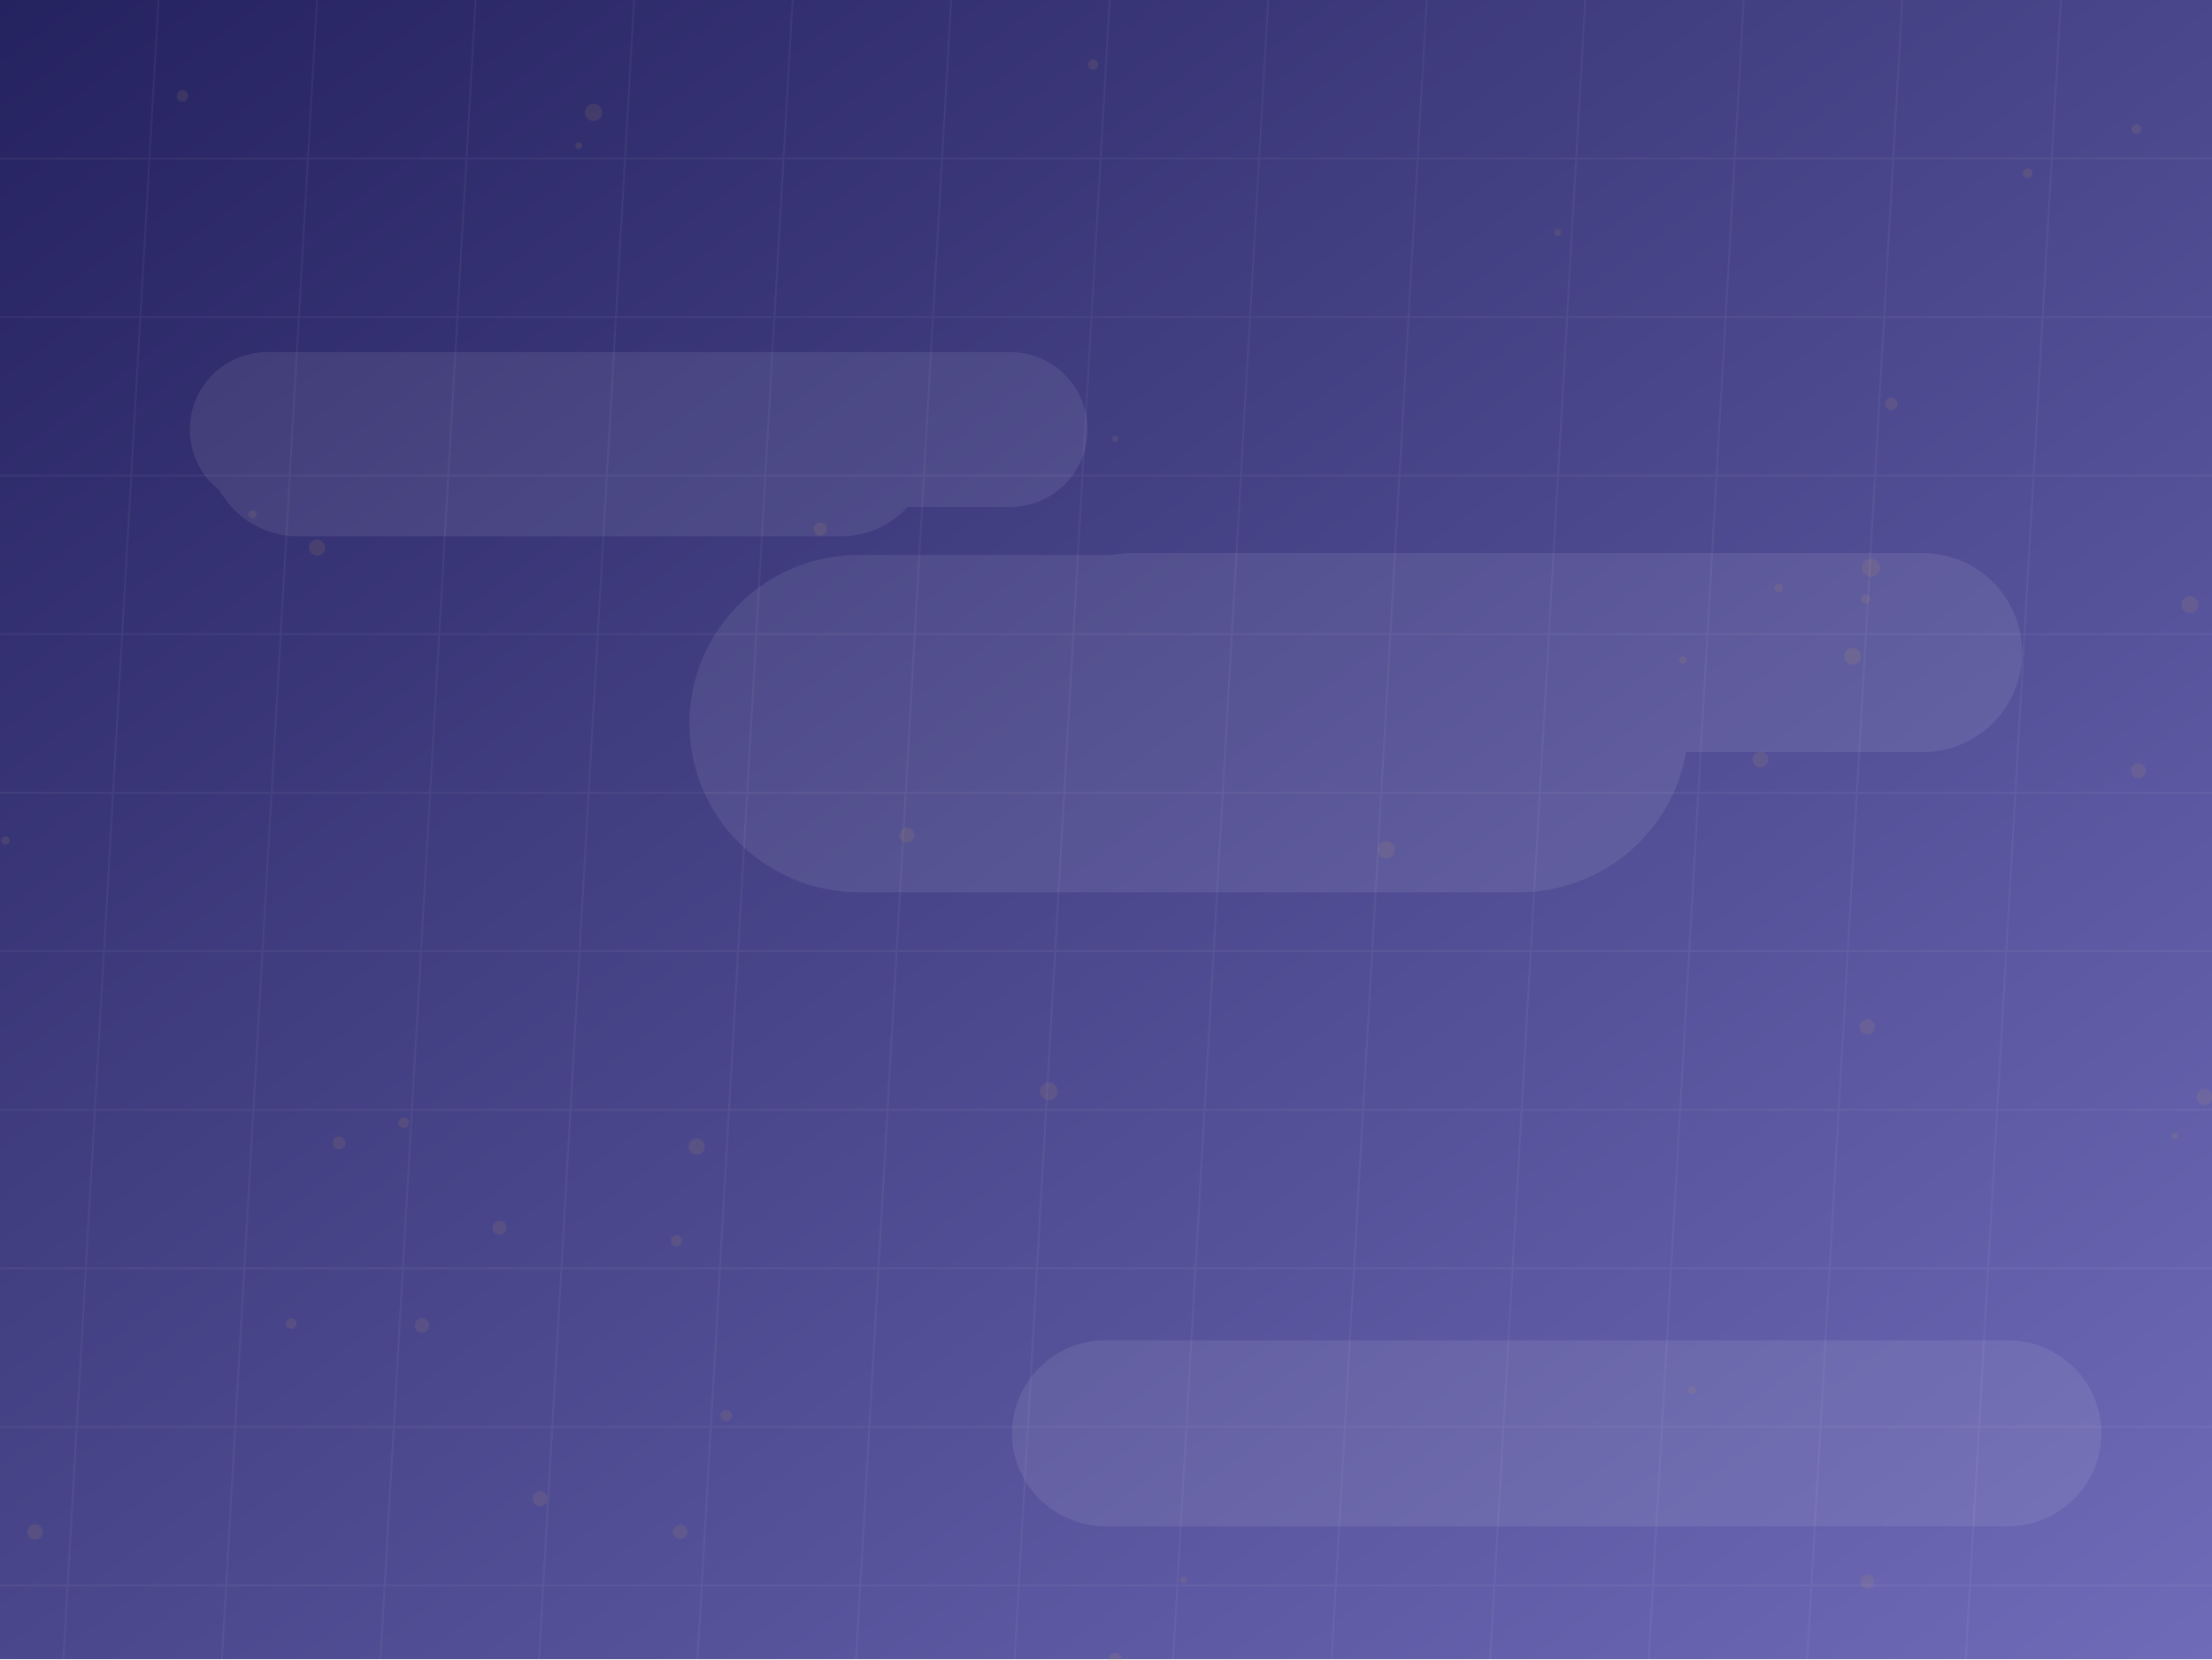
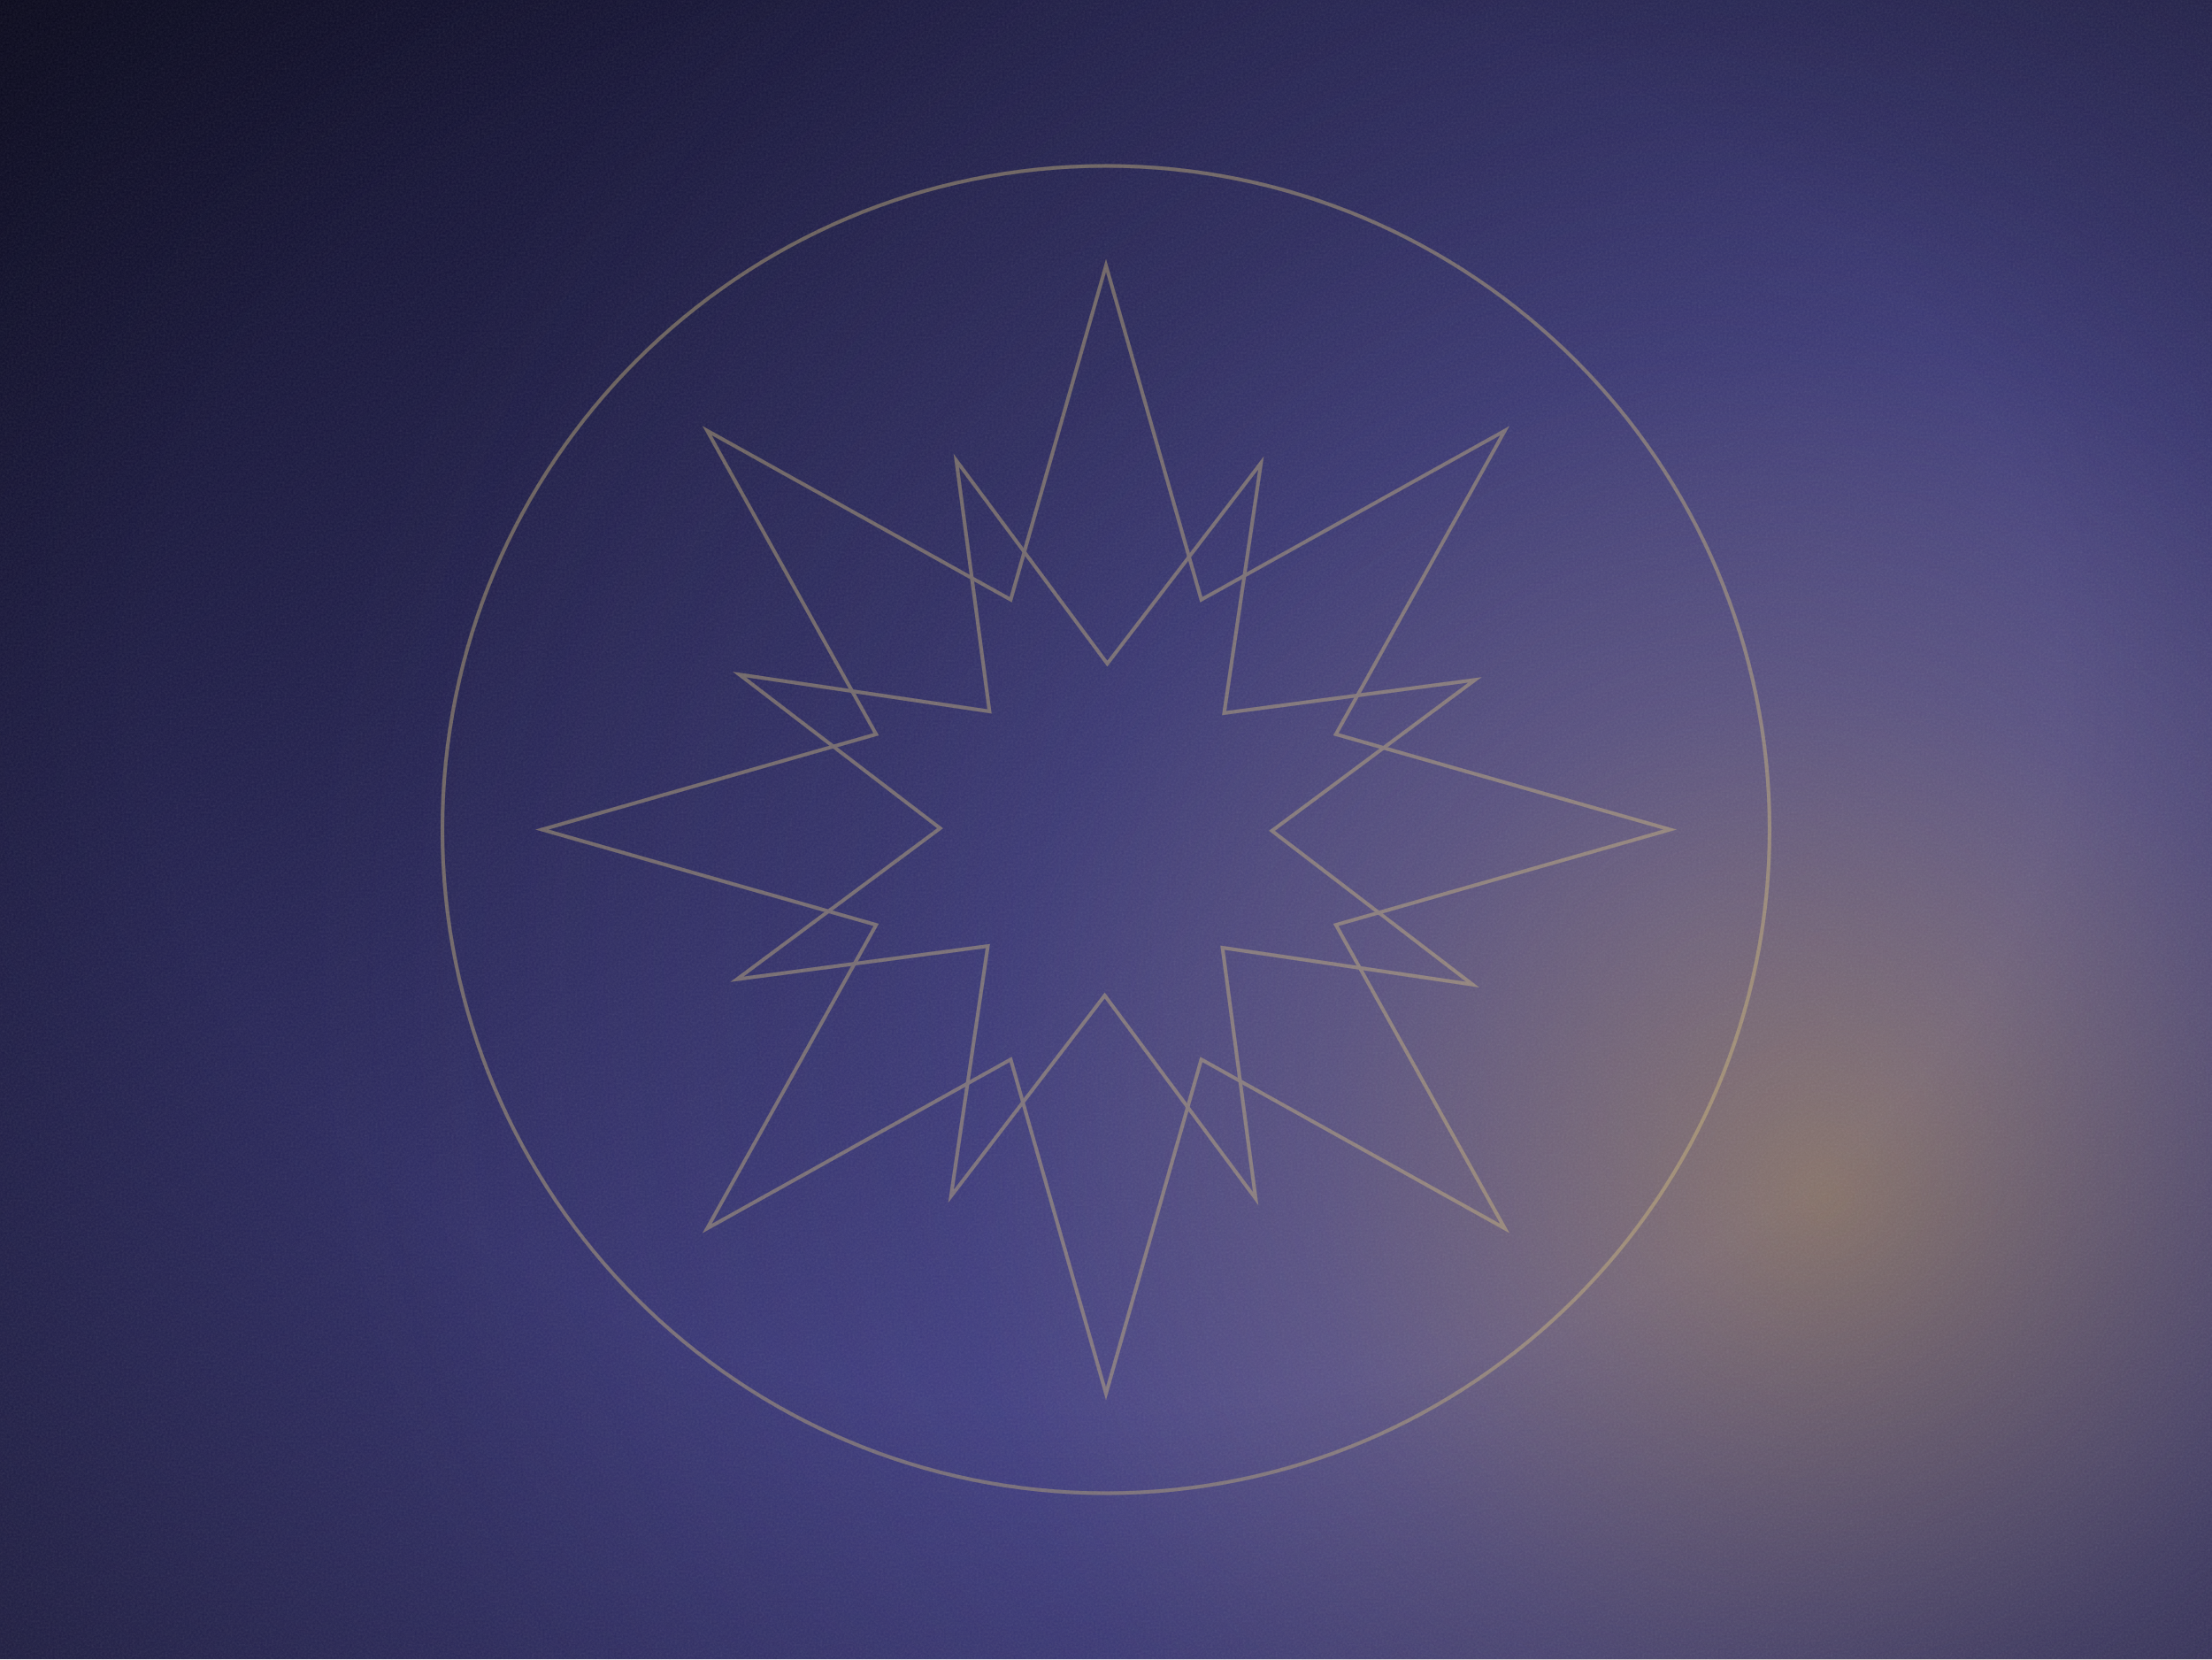
<svg xmlns="http://www.w3.org/2000/svg" width="1200" height="900" viewBox="0 0 1200 900" role="img">
  <defs>
-     <linearGradient id="t203" x1="0" y1="0" x2="1" y2="1">
-       <stop offset="0%" stop-color="#252260" />
-       <stop offset="100%" stop-color="#6f6bb8" />
+     <linearGradient id="t215" x1="0" y1="0" x2="0.8" y2="1">
+       <stop offset="0%" stop-color="#0b0a24" />
+       <stop offset="100%" stop-color="#4b4899" />
    </linearGradient>
+     <radialGradient id="bloom2150">
+       <stop offset="0%" stop-color="#6f6bb8" stop-opacity="0.85" />
+       <stop offset="60%" stop-color="#6f6bb8" stop-opacity="0.22" />
+       <stop offset="100%" stop-color="#6f6bb8" stop-opacity="0" />
+     </radialGradient>
+     <radialGradient id="bloom2151">
+       <stop offset="0%" stop-color="#c8a24b" stop-opacity="0.85" />
+       <stop offset="60%" stop-color="#c8a24b" stop-opacity="0.22" />
+       <stop offset="100%" stop-color="#c8a24b" stop-opacity="0" />
+     </radialGradient>
+     <radialGradient id="t215v" cx="50%" cy="42%" r="78%">
+       <stop offset="55%" stop-color="#000000" stop-opacity="0" />
+       <stop offset="100%" stop-color="#000000" stop-opacity="0.42" />
+     </radialGradient>
+     <filter id="t215g" x="0" y="0" width="100%" height="100%">
+       <feTurbulence type="fractalNoise" baseFrequency="0.85" numOctaves="3" stitchTiles="stitch" result="n" />
+       <feColorMatrix type="saturate" values="0" in="n" result="g" />
+       <feComponentTransfer in="g" result="t">
+         <feFuncA type="linear" slope="0.2" />
+       </feComponentTransfer>
+     </filter>
  </defs>
-   <rect width="1200" height="900" fill="url(#t203)" />
-   <g fill="#ffffff" opacity="0.08">
-     <rect x="560" y="300" width="537" height="108" rx="54" />
-     <rect x="113" y="194" width="392" height="97" rx="49" />
-     <rect x="549" y="727" width="591" height="101" rx="51" />
-     <rect x="103" y="191" width="487" height="84" rx="42" />
-     <rect x="374" y="301" width="542" height="183" rx="92" />
+   <rect width="1200" height="900" fill="url(#t215)" />
+   <g opacity="0.6">
+     <circle cx="922.8" cy="519.6" r="760.3" fill="url(#bloom2150)" />
+     <circle cx="991.9" cy="651" r="468.5" fill="url(#bloom2151)" />
  </g>
-   <g stroke="#ffffff" stroke-width="1" opacity="0.05">
-     <line x1="86" y1="0" x2="34.4" y2="900" />
-     <line x1="172" y1="0" x2="120.4" y2="900" />
-     <line x1="258" y1="0" x2="206.4" y2="900" />
-     <line x1="344" y1="0" x2="292.4" y2="900" />
-     <line x1="430" y1="0" x2="378.4" y2="900" />
-     <line x1="516" y1="0" x2="464.4" y2="900" />
-     <line x1="602" y1="0" x2="550.4" y2="900" />
-     <line x1="688" y1="0" x2="636.4" y2="900" />
-     <line x1="774" y1="0" x2="722.4" y2="900" />
-     <line x1="860" y1="0" x2="808.4" y2="900" />
-     <line x1="946" y1="0" x2="894.4" y2="900" />
-     <line x1="1032" y1="0" x2="980.4" y2="900" />
-     <line x1="1118" y1="0" x2="1066.4" y2="900" />
-     <line x1="0" y1="86" x2="1200" y2="86" />
-     <line x1="0" y1="172" x2="1200" y2="172" />
-     <line x1="0" y1="258" x2="1200" y2="258" />
-     <line x1="0" y1="344" x2="1200" y2="344" />
-     <line x1="0" y1="430" x2="1200" y2="430" />
-     <line x1="0" y1="516" x2="1200" y2="516" />
-     <line x1="0" y1="602" x2="1200" y2="602" />
-     <line x1="0" y1="688" x2="1200" y2="688" />
-     <line x1="0" y1="774" x2="1200" y2="774" />
-     <line x1="0" y1="860" x2="1200" y2="860" />
+   <g fill="none" stroke="#dcc57c" stroke-width="2" opacity="0.4">
+     <path d="M906,450L724.7,501.7L816.4,666.4L651.7,574.7L600,756L548.3,574.7L383.6,666.4L475.3,501.7L294,450L475.3,398.3L383.6,233.6L548.3,325.3L600,144L651.7,325.3L816.4,233.6L724.7,398.3Z" />
+     <path d="M798.9,534.1L663.2,514.1L681.2,650.2L599.3,540L515.9,648.9L535.9,513.2L399.8,531.2L510,449.3L401.1,365.9L536.8,385.9L518.8,249.8L600.7,360L684.1,251.1L664.1,386.8L800.2,368.8L690,450.7Z" />
+     <circle cx="600" cy="450" r="360" />
  </g>
-   <g fill="#c8a24b" opacity="0.12">
-     <circle cx="378" cy="622" r="4.4" />
-     <circle cx="219" cy="609" r="2.9" />
-     <circle cx="1013" cy="557" r="4.2" />
-     <circle cx="293" cy="813" r="4.1" />
-     <circle cx="1100" cy="94" r="2.7" />
-     <circle cx="158" cy="718" r="2.9" />
-     <circle cx="1196" cy="595" r="4.4" />
-     <circle cx="955" cy="412" r="4.3" />
-     <circle cx="1013" cy="858" r="3.8" />
-     <circle cx="394" cy="768" r="3.1" />
-     <circle cx="752" cy="461" r="4.7" />
-     <circle cx="569" cy="592" r="4.8" />
-     <circle cx="593" cy="35" r="2.8" />
-     <circle cx="369" cy="831" r="3.9" />
-     <circle cx="229" cy="719" r="3.9" />
-     <circle cx="1180" cy="616" r="1.7" />
-     <circle cx="913" cy="358" r="2.1" />
-     <circle cx="845" cy="126" r="1.9" />
-     <circle cx="1159" cy="70" r="2.7" />
-     <circle cx="99" cy="52" r="3.1" />
-     <circle cx="605" cy="238" r="1.7" />
-     <circle cx="1188" cy="328" r="4.6" />
-     <circle cx="965" cy="319" r="2.3" />
-     <circle cx="367" cy="673" r="3.0" />
-     <circle cx="1012" cy="325" r="2.5" />
-     <circle cx="1005" cy="356" r="4.6" />
-     <circle cx="605" cy="900" r="3.5" />
-     <circle cx="642" cy="857" r="1.9" />
-     <circle cx="184" cy="620" r="3.5" />
-     <circle cx="172" cy="297" r="4.4" />
-     <circle cx="918" cy="754" r="2.2" />
-     <circle cx="137" cy="279" r="2.2" />
-     <circle cx="1026" cy="219" r="3.4" />
-     <circle cx="19" cy="831" r="4.2" />
-     <circle cx="1160" cy="418" r="4.1" />
-     <circle cx="492" cy="453" r="4.0" />
-     <circle cx="445" cy="287" r="3.6" />
-     <circle cx="322" cy="61" r="4.7" />
-     <circle cx="314" cy="79" r="1.8" />
-     <circle cx="3" cy="456" r="2.3" />
-     <circle cx="1015" cy="308" r="4.9" />
-     <circle cx="271" cy="666" r="3.8" />
-   </g>
+   <rect width="1200" height="900" fill="url(#t215v)" />
+   <rect width="1200" height="900" filter="url(#t215g)" opacity="0.55" />
</svg>
